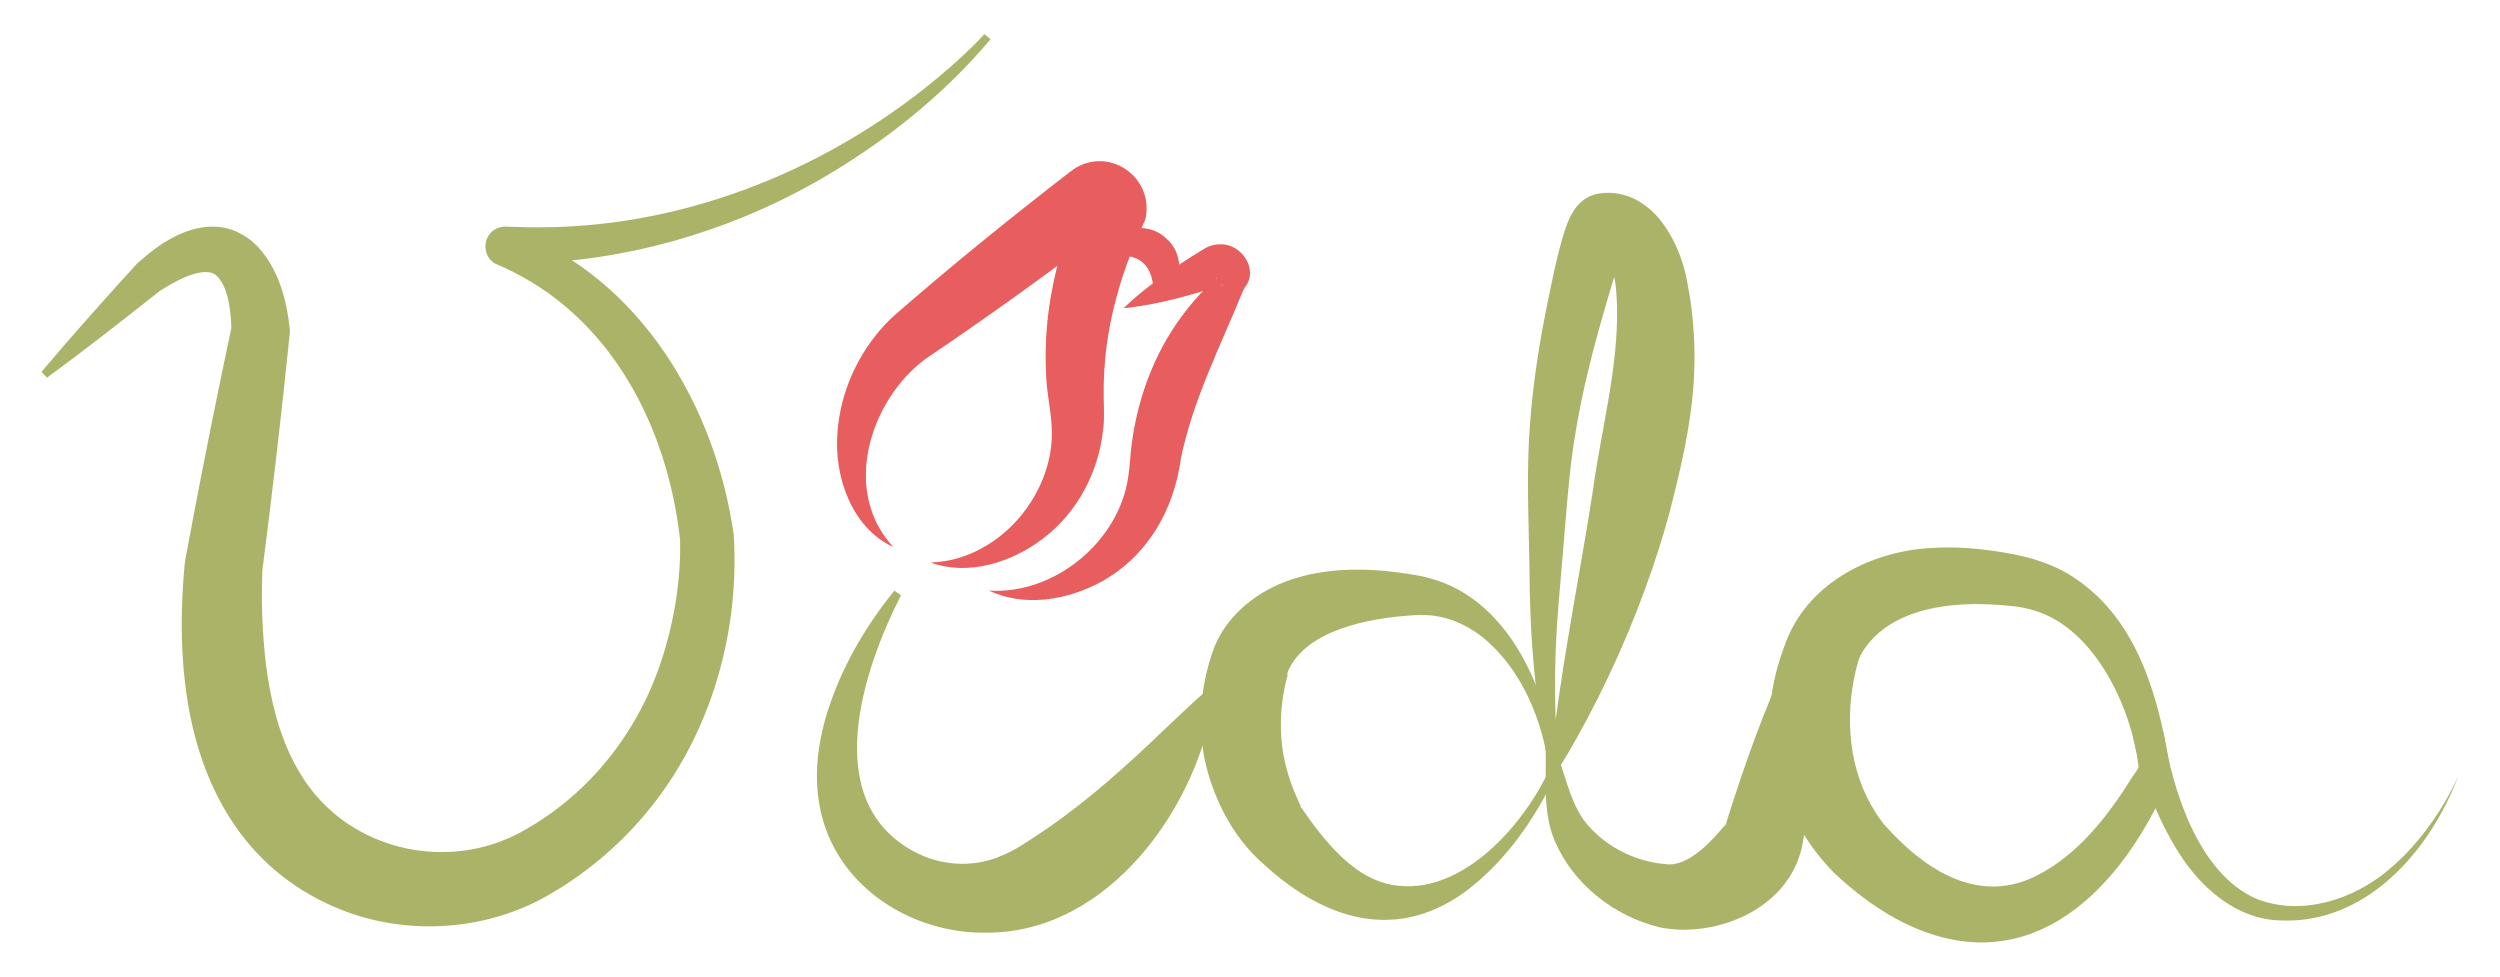
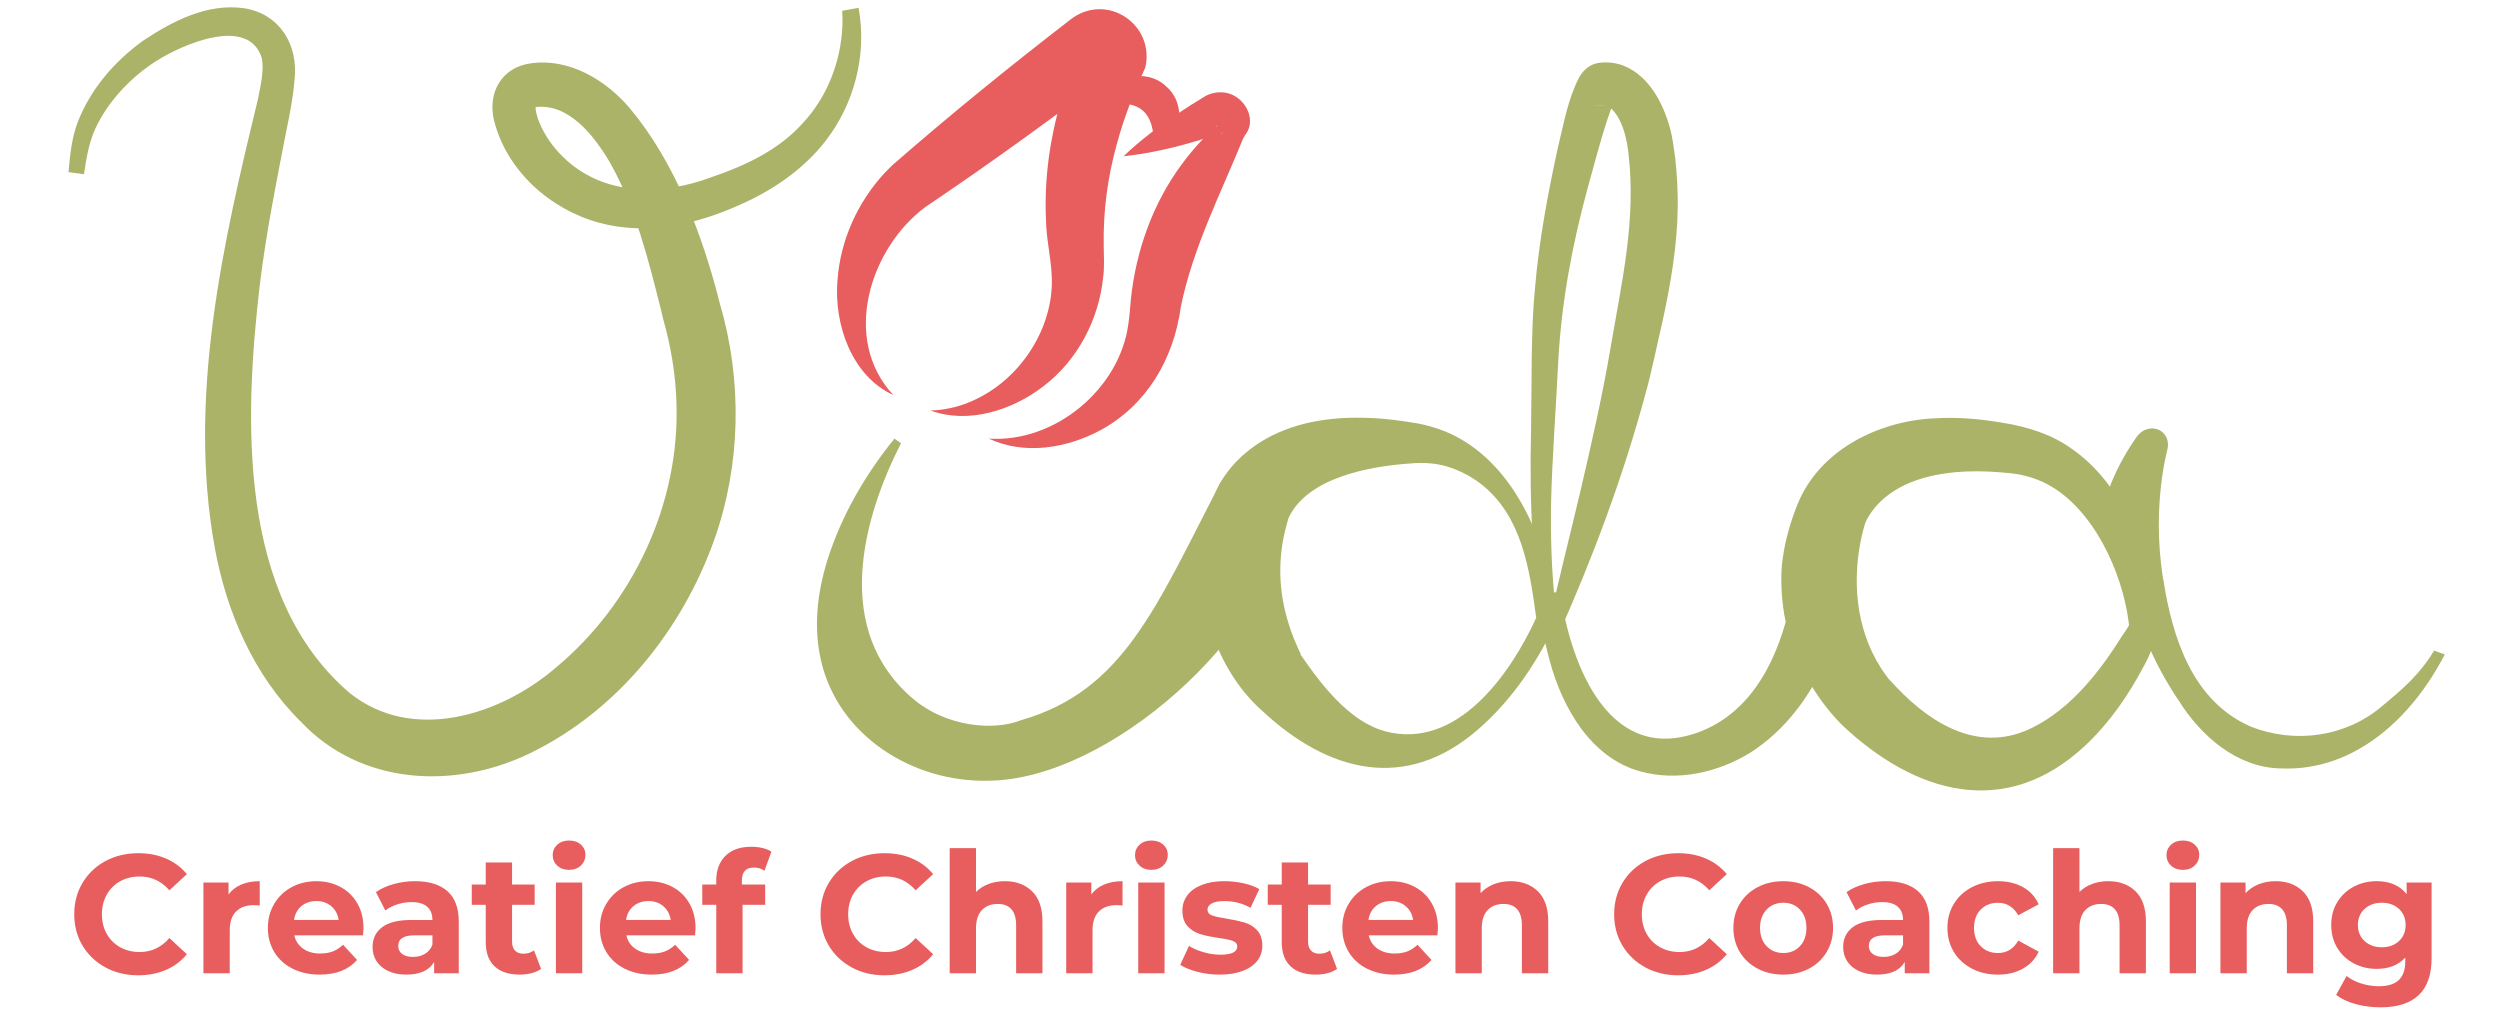
- <svg xmlns="http://www.w3.org/2000/svg" id="Layer_1" viewBox="0 0 1024 400">
+ <svg xmlns="http://www.w3.org/2000/svg" id="Layer_1" viewBox="0 0 1024 420">
  <defs>
    <style>.cls-1{fill:#e85d5d;}.cls-2{fill:#abb368;}</style>
  </defs>
-   <path class="cls-2" d="m369.05,243.8c-15.75,30.94-33.37,84.15,5.29,104.97,10.54,5.75,23.43,6.7,34.57,2.27,6.93-2.59,12.9-6.97,19.01-11.01,17.51-11.9,33.57-26.35,49.21-41.4,5.81-5.38,11.4-11.01,17.56-16.14,0,0,2.9,1.54,2.9,1.54-6.23,45.65-42.92,97.8-93.03,98-30.61.66-61.03-18.25-68.21-48.92-3.28-13.82-1.59-27.9,2.41-41,5.73-18.44,15.56-35.37,27.58-50.19,0,0,2.7,1.88,2.7,1.88h0Z" />
-   <path class="cls-2" d="m635.61,317.84c-6.95-27.99-9.04-57.34-9.16-86.15-.31-19.26-1.28-38.77.24-58.1,1.26-17.08,3.96-34.06,7.44-50.81,1.45-7.08,2.94-14.53,4.84-21.64,1.14-4.12,2.2-8.16,4.23-12.4,1.35-2.61,2.48-4.46,5.14-6.62,2.43-1.9,5.51-2.99,8.61-3,0,0-1.66.11-1.66.11,5.11-.84,11.09.4,15.47,2.93,7.52,4.36,11.66,10.44,15.16,17.36,2.5,5.17,4.15,10.44,5.17,16.02.2,1.22.88,4.77,1.09,6.05,1.43,9.42,2.11,19.1,1.83,28.61-.36,17.89-4.28,36.41-8.56,53.34-2.35,9.87-5.4,19.74-8.65,29.33-8.18,23.87-18.45,47-30.74,69.02-2.47,4.41-5.01,8.78-7.77,13.08,0,0-3.12-1.03-3.12-1.03.35-5.1.91-10.12,1.52-15.12,3.99-31.94,10.89-66.32,15.8-98.13,3.49-25.75,10.52-50.17,9.83-76.04-.2-2.82-.24-6.23-.73-9.01-.53-3.56-2.11-8.06-4.19-10.52,0-.05.18-.01.45,0,.27.02.6-.02.77-.1,0,0-1.66.11-1.66.11.53,0,1.07-.03,1.59-.11,2.62-.26,6-2.07,7.35-4.11,0,0,.11-.16.11-.16l.07-.13s.05-.1.05-.1c0-.03-.03,0-.08.08-.22.31-.61,1.09-.97,1.92-3.32,7.92-5.78,17.29-8.27,25.73-5.84,20.09-10.74,40.57-13.28,61.35-1.66,14.1-2.58,28.27-3.84,42.52-.72,8.14-1.8,20.28-2.2,28.38-.75,14.17-.74,28.38.14,42.55.32,4.73.73,9.46,1.22,14.2,0,0-3.24.57-3.24.57h0Z" />
-   <path class="cls-2" d="m634.57,315.32c-2.74-20.37-11.29-41.42-27.51-54.48-4.25-3.32-9.2-5.98-14.36-7.5-4.76-1.41-9.89-1.72-14.78-1.26-16.81,1.12-42.37,5.71-50.14,22.36-.13.31-.27.77-.38,1.08-.08.28-.22.68-.2.96,0,0,.04.05.04.05.02,0,.07-.05.09-.08.08-.14.1-.14.26-.56.05-.13.03-.06.02-.03,0,0-.05.17-.05.17-3.83,13.54-4.02,28.04.21,41.57,1.24,4.22,3.11,8.49,4.94,12.45,0,0,.04.14.04.14,0,0,.02.07.02.07,0,0-.02,0-.04,0-.03-.01,0,.04-.07-.02-.04-.03-.09-.08-.11-.09,0,0,.05.08.05.08,3.61,5.19,7.3,10.39,11.44,15.06,6.33,7.19,13.85,13.8,23.2,16.48,29.66,7.92,56.87-23.64,67.31-46.46h0Zm3.29.12l-.08.59-.03.19-.09.19c-7.75,16.75-18.16,32.35-32.16,44.55-29.71,25.88-61.47,17.61-88.33-7.4-10.71-9.39-17.88-22.25-22.01-35.77-5.19-17-4.05-35.53,2.01-52.15,3.96-10.4,12.21-18.55,21.76-23.88,12.49-6.89,27.04-8.86,41.09-8.35,6.97.19,13.83,1.12,20.67,2.28,5.78,1.11,11.52,3.04,16.7,5.88,25.34,13.97,37.26,46.54,40.45,73.87h0Z" />
-   <path class="cls-2" d="m405.72,16.07c-20.07,23.86-44.97,43.35-72.03,58.71-36.56,20.57-78.18,32.39-120.18,33.15-1.8.05-4.94.09-6.68.13-.5-.02.58.1,1.83-.21,6.73-1.67,7.29-11.16.84-13.64-.12-.05.11.04.15.05,0,0,.5.18.5.18,0,0,1,.36,1,.36,51.45,19.58,81.87,71.69,89.39,124.19,2.62,42.22-10.62,85.87-39.01,117.66-11.3,12.69-24.93,23.56-39.89,31.63-26.83,14.16-60.24,14.91-87.69,1.83-36.56-17.15-53.72-51.93-58.17-90.47-1.9-15.97-1.64-32.15-.18-48.11-.08.8.11-1.27.19-1.65,0,0,.17-.95.17-.95,4.44-23.94,9.11-47.9,14.03-71.74,1.12-5.38,3.73-18.08,4.88-23.31-.03.29.14-.97-.05.58-.07,2.73-.01.69-.03,1.27,0-.04,0-.08,0-.14,0,0,0-.34,0-.34-.09-7.02-1.21-18.82-6.83-22.92-2.11-1.38-5.82-.92-8.33-.15-4.46,1.16-9.6,4.11-14.02,6.88-4.47,3.48-15.28,12.08-21.69,17-8.13,6.32-16.35,12.53-24.67,18.65,0,0-2.25-2.4-2.25-2.4,6.65-7.89,13.41-15.68,20.25-23.37,5.99-6.83,12.6-14.04,18.71-20.8-.39.32.7-.63.67-.6,0,0,.2-.17.2-.17,0,0,.39-.34.39-.34l1.58-1.36c13.32-11.64,31.76-19.5,46.55-4.88,8.84,9.48,12.03,21.93,13.36,34.03-.01.74.06-1.14-.02,1.75,0,0-.19,1.78-.19,1.78-3.1,30.48-6.71,61.36-10.58,91.73,0,0-.49,3.81-.49,3.81,0,0-.12.95-.12.95.04-.22.23-2.14.14-1.17v.23c-.15,4.19-.21,8.93-.17,13.12.54,27,4.3,57.73,22.12,78.78,20.97,24.42,57.65,30.31,85.5,14.17,26.54-14.87,46.28-39.98,55.81-68.81,5.33-15.92,8.26-33.52,7.85-50.03-5.07-45.95-28.13-91.92-73.07-111.99-.42-.18-1.08-.45-1.5-.62-7.3-2.78-6.71-13.54.94-15.45,2.12-.42,2.17-.19,3.01-.22,1.33,0,4.26.15,5.59.16,4.98.25,9.95.02,14.93-.02,60.54-2.07,119.15-27.92,163.94-68.34,3.74-3.42,7.44-6.98,10.8-10.67,0,0,2.53,2.1,2.53,2.1h0Z" />
-   <path class="cls-2" d="m636.19,304.82c4.76,10.65,6.33,23.45,13.62,32.52,1.34,1.59,2.79,3.11,4.33,4.5,8.18,7.36,18.87,11.68,29.75,12.23,6.64-.11,13.14-5.7,17.67-10.47,1.98-1.96,3.53-4.11,5.3-5.85.03-.07,1.17-3.76,1.24-3.98,6.85-21.5,14.24-42.53,23.9-63.1,3.5-6.98,7.1-14.97,13.28-20.47,2.23-1.9,4.49-3.16,6.72-4.4,0,0,2.33,2.32,2.33,2.32-2.54,4.29-4.39,7.96-4.99,12.76-2.01,14.28-2.81,29.24-4.75,43.71-1.67,13.52-3.72,27.01-6.15,40.41-.91,5.88-3.65,12.02-7.05,16.5-11.23,15.2-33.74,22.15-51.92,18.25-18.46-4.61-34.95-17.52-42.52-35.06-3.38-7.65-3.85-16.45-3.85-24.25-.04-4.99.18-9.88-.1-14.83,0,0,3.19-.79,3.19-.79h0Z" />
-   <path class="cls-2" d="m876.11,315.15c-.03.39.04.97.02.76-.07-.8-.21-2.18-.32-3-2.8-21.83-15.37-49.17-35.13-59.75-4.94-2.67-10.33-4.23-15.86-4.84-6.24-.64-12.66-1.08-18.85-.81-14.69.5-30.38,4.2-39.99,15.24-2.16,2.54-4.32,5.76-5.05,8.78,0,0-.76,2.91-.76,2.91-4.64,19.55-3,41.12,8.05,58.35,1.03,1.68,2.36,3.43,3.28,4.67,1.16,1.2,2.35,2.61,3.51,3.77,15.96,16.78,36.92,28.86,59.39,17.34,16.67-8.46,28.91-24.17,38.76-39.94,1.2-1.71,2.47-3.53,3.37-5.38,0,0-.43,1.48-.43,1.48-.02.14-.02.29,0,.43h0Zm12.74.46c.02.6-.18,1.24-.23,1.84,0,0-.34.84-.34.84-1.78,4.54-3.27,9.1-5.67,13.34-6.86,12.98-14.91,24.85-25.92,35.14-34.73,32.18-73.88,20.54-105.41-9.22-12.93-13.09-21.69-30.04-25.07-48.15-.63-3.79-1.09-8.5-1.19-12.32-.12-4.08-.05-8.27.64-12.31,1.07-7.84,3.41-15.65,6.33-22.98,9.59-23.63,35.07-36.16,59.28-37.34,10.11-.66,20.07.24,29.9,1.93,10.36,1.68,20.7,4.81,29.33,10.87,24.87,16.96,33.45,47.62,38.06,75.63.13,1.08.28,1.47.28,2.73h0Z" />
-   <path class="cls-1" d="m404.94,241.9c27.23,1.82,53.63-20.41,57.22-46.83.46-2.72.78-7.56,1.06-10.37,2.09-19.79,9.02-39.27,20.9-55.25,4.68-6.32,9.95-12.16,16.15-17.04.07-.1-.77,1.4-.75,1.38-.77-.36-1.4.07-1.67.62-.6,1.26.36,2.48,1.74,2.54.47.03.98-.07,1.36-.37-.17.04-.51.16-.75.24-13.02,4.34-26.22,8.01-39.98,9.43,3.39-3.32,6.96-6.26,10.57-9.1,7.19-5.59,14.73-10.6,22.5-15.27,2.05-1.29,4.59-1.9,7.02-1.81,8.57.07,15.27,10.65,9.62,17.58-.01.02-.77,1.41-.78,1.42-9.33,22.89-20.47,44.53-25.46,68.73-2.89,21.49-14,40.34-32.86,50.62-13.99,7.5-31.28,10.33-45.87,3.46h0Z" />
-   <path class="cls-1" d="m365.89,224.04c-17.02-7.72-24.41-29.07-22.85-47.01,1.15-16.34,8.28-32.07,19.44-44.09,1.26-1.22,2.74-2.84,4.09-3.95,23.32-20.34,47.56-39.95,72.07-58.87,14.6-11.14,34.49,2.03,30.49,19.79-4.71,10.19-8.84,20.69-11.72,31.53-3.75,13.45-5.58,27.39-5.33,41.35.05,3.8.34,9.1-.21,12.85-1.73,17.48-10.55,34.3-24.59,44.91-12.8,9.83-30.79,15.52-46.16,9.83,7.78-.17,14.94-2.44,21.18-5.92,17.78-9.69,29.7-30.09,28.46-49.74-.38-7.41-2.22-14.91-2.32-22.38-.77-16.56,1.52-33.2,6.23-49.07,2.27-7.87,5.17-15.53,8.49-22.98,0,0-1.1,3.82-1.1,3.82-1.08,7.2,7.32,12.43,13.32,8.09-23.61,18.02-50.61,37.55-76.21,54.74-22.91,16.94-34.63,54.19-13.29,77.08h0Z" />
-   <path class="cls-1" d="m472.49,122.35c12.55-1.56,13.47-17.78,5.21-24.66-7.62-7.62-23.73-5.15-24.06,7.53,12.97-2.36,19.5,3.05,18.85,17.14Z" />
-   <path class="cls-2" d="m886.14,299.94c3.74,23.71,14.3,57.63,37.84,68.11,18.28,7.4,39.64.65,54.29-11.68,9.28-7.67,16.96-17.41,23.11-27.8,2.06-3.5,3.98-7.1,5.61-10.83-1.4,3.83-3.09,7.56-4.93,11.21-12.91,25.98-36.72,49.3-67.65,48.07-18.09-.23-32.98-13.32-42.05-27.87-8.57-13.53-14.14-28.5-17.94-43.95-.18-.88-.55-2.29-.71-3.24,0,0,12.42-2,12.42-2h0Z" />
+   <path class="cls-1" d="m43.22,396.26c-3.98-2.14-7.11-5.11-9.39-8.91-2.28-3.8-3.42-8.09-3.42-12.88s1.14-9.08,3.42-12.88c2.28-3.8,5.41-6.77,9.39-8.91,3.98-2.14,8.46-3.21,13.44-3.21,4.19,0,7.98.74,11.36,2.21,3.38,1.47,6.23,3.59,8.53,6.36l-7.18,6.63c-3.27-3.78-7.32-5.66-12.16-5.66-2.99,0-5.67.66-8.01,1.97s-4.18,3.14-5.49,5.49-1.97,5.02-1.97,8.01.66,5.67,1.97,8.01,3.14,4.18,5.49,5.49,5.02,1.97,8.01,1.97c4.83,0,8.89-1.91,12.16-5.73l7.18,6.63c-2.3,2.81-5.16,4.95-8.57,6.42-3.41,1.47-7.21,2.21-11.4,2.21-4.93,0-9.38-1.07-13.37-3.21Z" />
+   <path class="cls-1" d="m98.83,362.31c2.19-.92,4.71-1.38,7.56-1.38v9.95c-1.2-.09-2-.14-2.42-.14-3.09,0-5.5.86-7.25,2.59-1.75,1.73-2.62,4.32-2.62,7.77v17.55h-10.78v-37.16h10.29v4.9c1.29-1.8,3.03-3.15,5.21-4.08Z" />
+   <path class="cls-1" d="m148.67,383.1h-28.12c.51,2.3,1.7,4.12,3.59,5.46,1.89,1.34,4.24,2,7.05,2,1.93,0,3.65-.29,5.15-.86,1.5-.58,2.89-1.49,4.18-2.73l5.73,6.22c-3.5,4.01-8.61,6.01-15.33,6.01-4.19,0-7.9-.82-11.12-2.45-3.22-1.63-5.71-3.9-7.46-6.8-1.75-2.9-2.62-6.19-2.62-9.88s.86-6.92,2.59-9.84c1.73-2.92,4.1-5.2,7.12-6.84,3.02-1.63,6.39-2.45,10.12-2.45s6.93.78,9.88,2.35,5.26,3.81,6.94,6.74c1.68,2.92,2.52,6.32,2.52,10.19,0,.14-.07,1.11-.21,2.9Zm-25.21-11.95c-1.66,1.38-2.67,3.27-3.04,5.66h18.31c-.37-2.35-1.38-4.22-3.04-5.63-1.66-1.4-3.69-2.11-6.08-2.11s-4.49.69-6.15,2.07Z" />
+   <path class="cls-1" d="m183.28,365.04c3.08,2.74,4.63,6.87,4.63,12.4v21.21h-10.09v-4.63c-2.03,3.45-5.8,5.18-11.33,5.18-2.86,0-5.33-.48-7.43-1.45-2.1-.97-3.7-2.3-4.8-4.01-1.11-1.7-1.66-3.64-1.66-5.8,0-3.45,1.3-6.17,3.9-8.15,2.6-1.98,6.62-2.97,12.05-2.97h8.57c0-2.35-.71-4.16-2.14-5.42-1.43-1.27-3.57-1.9-6.42-1.9-1.98,0-3.93.31-5.84.93s-3.54,1.46-4.87,2.52l-3.87-7.53c2.03-1.43,4.46-2.53,7.29-3.32,2.83-.78,5.74-1.17,8.74-1.17,5.76,0,10.18,1.37,13.26,4.11Zm-9.19,25.63c1.43-.85,2.44-2.11,3.04-3.76v-3.8h-7.39c-4.42,0-6.63,1.45-6.63,4.35,0,1.38.54,2.48,1.62,3.28,1.08.81,2.57,1.21,4.46,1.21s3.48-.43,4.9-1.28Z" />
+   <path class="cls-1" d="m221.62,396.85c-1.06.78-2.36,1.37-3.9,1.76s-3.17.59-4.87.59c-4.42,0-7.84-1.13-10.26-3.38-2.42-2.26-3.63-5.57-3.63-9.95v-15.27h-5.73v-8.29h5.73v-9.05h10.78v9.05h9.26v8.29h-9.26v15.13c0,1.57.4,2.78,1.21,3.63.8.85,1.95,1.28,3.42,1.28,1.7,0,3.15-.46,4.35-1.38l2.9,7.6Z" />
+   <path class="cls-1" d="m228.25,354.57c-1.24-1.15-1.87-2.58-1.87-4.28s.62-3.13,1.87-4.28c1.24-1.15,2.85-1.73,4.84-1.73s3.59.55,4.83,1.66,1.87,2.49,1.87,4.14c0,1.8-.62,3.28-1.87,4.46-1.24,1.17-2.86,1.76-4.83,1.76s-3.59-.58-4.84-1.73Zm-.55,6.91h10.78v37.16h-10.78v-37.16Z" />
+   <path class="cls-1" d="m284.68,383.1h-28.12c.51,2.3,1.7,4.12,3.59,5.46,1.89,1.34,4.24,2,7.05,2,1.93,0,3.65-.29,5.15-.86,1.5-.58,2.89-1.49,4.18-2.73l5.73,6.22c-3.5,4.01-8.61,6.01-15.33,6.01-4.19,0-7.9-.82-11.12-2.45-3.22-1.63-5.71-3.9-7.46-6.8-1.75-2.9-2.62-6.19-2.62-9.88s.86-6.92,2.59-9.84c1.73-2.92,4.1-5.2,7.12-6.84,3.02-1.63,6.39-2.45,10.12-2.45s6.93.78,9.88,2.35,5.26,3.81,6.94,6.74c1.68,2.92,2.52,6.32,2.52,10.19,0,.14-.07,1.11-.21,2.9Zm-25.21-11.95c-1.66,1.38-2.67,3.27-3.04,5.66h18.31c-.37-2.35-1.38-4.22-3.04-5.63-1.66-1.4-3.69-2.11-6.08-2.11s-4.49.69-6.15,2.07Z" />
+   <path class="cls-1" d="m303.89,362.31h9.53v8.29h-9.26v28.05h-10.78v-28.05h-5.73v-8.29h5.73v-1.66c0-4.24,1.25-7.6,3.76-10.09,2.51-2.49,6.04-3.73,10.6-3.73,1.61,0,3.14.17,4.59.52,1.45.35,2.66.84,3.63,1.49l-2.83,7.81c-1.24-.87-2.69-1.31-4.35-1.31-3.27,0-4.9,1.8-4.9,5.39v1.59Z" />
+   <path class="cls-1" d="m348.89,396.26c-3.98-2.14-7.11-5.11-9.39-8.91-2.28-3.8-3.42-8.09-3.42-12.88s1.14-9.08,3.42-12.88c2.28-3.8,5.41-6.77,9.39-8.91,3.98-2.14,8.46-3.21,13.44-3.21,4.19,0,7.98.74,11.36,2.21,3.38,1.47,6.23,3.59,8.53,6.36l-7.18,6.63c-3.27-3.78-7.32-5.66-12.16-5.66-2.99,0-5.67.66-8.01,1.97s-4.18,3.14-5.49,5.49-1.97,5.02-1.97,8.01.66,5.67,1.97,8.01,3.14,4.18,5.49,5.49,5.02,1.97,8.01,1.97c4.83,0,8.89-1.91,12.16-5.73l7.18,6.63c-2.3,2.81-5.16,4.95-8.57,6.42-3.41,1.47-7.21,2.21-11.4,2.21-4.93,0-9.38-1.07-13.37-3.21Z" />
+   <path class="cls-1" d="m422.74,365.07c2.83,2.76,4.25,6.86,4.25,12.3v21.28h-10.78v-19.62c0-2.95-.65-5.15-1.93-6.6-1.29-1.45-3.16-2.18-5.6-2.18-2.72,0-4.88.84-6.49,2.52-1.61,1.68-2.42,4.18-2.42,7.5v18.38h-10.78v-51.26h10.78v17.96c1.43-1.43,3.15-2.52,5.18-3.28s4.24-1.14,6.63-1.14c4.6,0,8.32,1.38,11.16,4.14Z" />
+   <path class="cls-1" d="m452.23,362.31c2.19-.92,4.71-1.38,7.56-1.38v9.95c-1.2-.09-2-.14-2.42-.14-3.09,0-5.5.86-7.25,2.59-1.75,1.73-2.62,4.32-2.62,7.77v17.55h-10.78v-37.16h10.29v4.9c1.29-1.8,3.03-3.15,5.21-4.08Z" />
+   <path class="cls-1" d="m466.77,354.57c-1.24-1.15-1.87-2.58-1.87-4.28s.62-3.13,1.87-4.28c1.24-1.15,2.85-1.73,4.84-1.73s3.59.55,4.83,1.66,1.87,2.49,1.87,4.14c0,1.8-.62,3.28-1.87,4.46-1.24,1.17-2.86,1.76-4.83,1.76s-3.59-.58-4.84-1.73Zm-.55,6.91h10.78v37.16h-10.78v-37.16Z" />
+   <path class="cls-1" d="m490.47,398.06c-2.95-.76-5.3-1.72-7.05-2.87l3.59-7.74c1.66,1.06,3.66,1.92,6.01,2.59,2.35.67,4.65,1,6.91,1,4.56,0,6.84-1.13,6.84-3.38,0-1.06-.62-1.82-1.87-2.28s-3.16-.85-5.73-1.17c-3.04-.46-5.55-.99-7.53-1.59-1.98-.6-3.7-1.66-5.15-3.18-1.45-1.52-2.18-3.68-2.18-6.49,0-2.35.68-4.43,2.04-6.25,1.36-1.82,3.34-3.23,5.94-4.25,2.6-1.01,5.68-1.52,9.22-1.52,2.62,0,5.24.29,7.84.86,2.6.58,4.75,1.37,6.46,2.38l-3.59,7.67c-3.27-1.84-6.84-2.76-10.71-2.76-2.3,0-4.03.32-5.18.97-1.15.65-1.73,1.47-1.73,2.49,0,1.15.62,1.96,1.87,2.42,1.24.46,3.22.9,5.94,1.31,3.04.51,5.53,1.05,7.46,1.62s3.61,1.62,5.04,3.14c1.43,1.52,2.14,3.64,2.14,6.36,0,2.3-.69,4.35-2.07,6.15-1.38,1.8-3.4,3.19-6.04,4.18-2.65.99-5.79,1.49-9.43,1.49-3.09,0-6.1-.38-9.05-1.14Z" />
+   <path class="cls-1" d="m547.66,396.85c-1.06.78-2.36,1.37-3.9,1.76s-3.17.59-4.87.59c-4.42,0-7.84-1.13-10.26-3.38-2.42-2.26-3.63-5.57-3.63-9.95v-15.27h-5.73v-8.29h5.73v-9.05h10.78v9.05h9.26v8.29h-9.26v15.13c0,1.57.4,2.78,1.21,3.63.8.85,1.95,1.28,3.42,1.28,1.7,0,3.15-.46,4.35-1.38l2.9,7.6Z" />
+   <path class="cls-1" d="m588.76,383.1h-28.12c.51,2.3,1.7,4.12,3.59,5.46,1.89,1.34,4.24,2,7.05,2,1.93,0,3.65-.29,5.15-.86,1.5-.58,2.89-1.49,4.18-2.73l5.73,6.22c-3.5,4.01-8.61,6.01-15.33,6.01-4.19,0-7.9-.82-11.12-2.45-3.22-1.63-5.71-3.9-7.46-6.8-1.75-2.9-2.62-6.19-2.62-9.88s.86-6.92,2.59-9.84c1.73-2.92,4.1-5.2,7.12-6.84,3.02-1.63,6.39-2.45,10.12-2.45s6.93.78,9.88,2.35,5.26,3.81,6.94,6.74c1.68,2.92,2.52,6.32,2.52,10.19,0,.14-.07,1.11-.21,2.9Zm-25.21-11.95c-1.66,1.38-2.67,3.27-3.04,5.66h18.31c-.37-2.35-1.38-4.22-3.04-5.63-1.66-1.4-3.69-2.11-6.08-2.11s-4.49.69-6.15,2.07Z" />
+   <path class="cls-1" d="m629.9,365.07c2.83,2.76,4.25,6.86,4.25,12.3v21.28h-10.78v-19.62c0-2.95-.65-5.15-1.93-6.6-1.29-1.45-3.16-2.18-5.6-2.18-2.72,0-4.88.84-6.49,2.52-1.61,1.68-2.42,4.18-2.42,7.5v18.38h-10.78v-37.16h10.29v4.35c1.43-1.57,3.2-2.77,5.32-3.63,2.12-.85,4.44-1.28,6.98-1.28,4.6,0,8.32,1.38,11.16,4.14Z" />
+   <path class="cls-1" d="m673.97,396.26c-3.98-2.14-7.11-5.11-9.39-8.91-2.28-3.8-3.42-8.09-3.42-12.88s1.14-9.08,3.42-12.88c2.28-3.8,5.41-6.77,9.39-8.91,3.98-2.14,8.46-3.21,13.44-3.21,4.19,0,7.98.74,11.36,2.21,3.38,1.47,6.23,3.59,8.53,6.36l-7.18,6.63c-3.27-3.78-7.32-5.66-12.16-5.66-2.99,0-5.67.66-8.01,1.97s-4.18,3.14-5.49,5.49-1.97,5.02-1.97,8.01.66,5.67,1.97,8.01,3.14,4.18,5.49,5.49,5.02,1.97,8.01,1.97c4.83,0,8.89-1.91,12.16-5.73l7.18,6.63c-2.3,2.81-5.16,4.95-8.57,6.42-3.41,1.47-7.21,2.21-11.4,2.21-4.93,0-9.38-1.07-13.37-3.21Z" />
+   <path class="cls-1" d="m719.91,396.75c-3.11-1.63-5.54-3.9-7.29-6.8-1.75-2.9-2.62-6.19-2.62-9.88s.87-6.98,2.62-9.88c1.75-2.9,4.18-5.17,7.29-6.8s6.62-2.45,10.54-2.45,7.41.82,10.5,2.45c3.08,1.63,5.5,3.9,7.25,6.8,1.75,2.9,2.62,6.2,2.62,9.88s-.88,6.98-2.62,9.88c-1.75,2.9-4.17,5.17-7.25,6.8-3.09,1.63-6.59,2.45-10.5,2.45s-7.43-.82-10.54-2.45Zm17.34-9.19c1.77-1.87,2.66-4.36,2.66-7.5s-.89-5.63-2.66-7.5c-1.77-1.87-4.04-2.8-6.8-2.8s-5.04.93-6.84,2.8-2.69,4.36-2.69,7.5.9,5.63,2.69,7.5,4.08,2.8,6.84,2.8,5.03-.93,6.8-2.8Z" />
+   <path class="cls-1" d="m785.64,365.04c3.08,2.74,4.63,6.87,4.63,12.4v21.21h-10.09v-4.63c-2.03,3.45-5.8,5.18-11.33,5.18-2.86,0-5.33-.48-7.43-1.45-2.1-.97-3.7-2.3-4.8-4.01-1.11-1.7-1.66-3.64-1.66-5.8,0-3.45,1.3-6.17,3.9-8.15,2.6-1.98,6.62-2.97,12.05-2.97h8.57c0-2.35-.71-4.16-2.14-5.42-1.43-1.27-3.57-1.9-6.42-1.9-1.98,0-3.93.31-5.84.93s-3.54,1.46-4.87,2.52l-3.87-7.53c2.03-1.43,4.46-2.53,7.29-3.32,2.83-.78,5.74-1.17,8.74-1.17,5.76,0,10.18,1.37,13.26,4.11Zm-9.19,25.63c1.43-.85,2.44-2.11,3.04-3.76v-3.8h-7.39c-4.42,0-6.63,1.45-6.63,4.35,0,1.38.54,2.48,1.62,3.28,1.08.81,2.57,1.21,4.46,1.21s3.48-.43,4.9-1.28Z" />
+   <path class="cls-1" d="m807.71,396.75c-3.16-1.63-5.62-3.9-7.39-6.8-1.77-2.9-2.66-6.19-2.66-9.88s.89-6.98,2.66-9.88c1.77-2.9,4.24-5.17,7.39-6.8,3.15-1.63,6.71-2.45,10.67-2.45s7.33.82,10.26,2.45c2.92,1.63,5.05,3.97,6.39,7.01l-8.36,4.49c-1.93-3.41-4.72-5.11-8.36-5.11-2.81,0-5.14.92-6.98,2.76-1.84,1.84-2.76,4.35-2.76,7.53s.92,5.69,2.76,7.53c1.84,1.84,4.17,2.76,6.98,2.76,3.68,0,6.47-1.7,8.36-5.11l8.36,4.56c-1.34,2.95-3.47,5.25-6.39,6.91-2.92,1.66-6.34,2.49-10.26,2.49s-7.52-.82-10.67-2.45Z" />
+   <path class="cls-1" d="m874.71,365.07c2.83,2.76,4.25,6.86,4.25,12.3v21.28h-10.78v-19.62c0-2.95-.65-5.15-1.93-6.6-1.29-1.45-3.16-2.18-5.6-2.18-2.72,0-4.88.84-6.49,2.52-1.61,1.68-2.42,4.18-2.42,7.5v18.38h-10.78v-51.26h10.78v17.96c1.43-1.43,3.15-2.52,5.18-3.28s4.24-1.14,6.63-1.14c4.6,0,8.32,1.38,11.16,4.14Z" />
+   <path class="cls-1" d="m889.26,354.57c-1.24-1.15-1.87-2.58-1.87-4.28s.62-3.13,1.87-4.28c1.24-1.15,2.85-1.73,4.84-1.73s3.59.55,4.83,1.66,1.87,2.49,1.87,4.14c0,1.8-.62,3.28-1.87,4.46-1.24,1.17-2.86,1.76-4.83,1.76s-3.59-.58-4.84-1.73Zm-.55,6.91h10.78v37.16h-10.78v-37.16Z" />
+   <path class="cls-1" d="m943.24,365.07c2.83,2.76,4.25,6.86,4.25,12.3v21.28h-10.78v-19.62c0-2.95-.65-5.15-1.93-6.6-1.29-1.45-3.16-2.18-5.6-2.18-2.72,0-4.88.84-6.49,2.52-1.61,1.68-2.42,4.18-2.42,7.5v18.38h-10.78v-37.16h10.29v4.35c1.43-1.57,3.2-2.77,5.32-3.63,2.12-.85,4.44-1.28,6.98-1.28,4.6,0,8.32,1.38,11.16,4.14Z" />
+   <path class="cls-1" d="m995.98,361.48v30.95c0,6.81-1.77,11.88-5.32,15.2-3.55,3.32-8.73,4.97-15.54,4.97-3.59,0-7-.44-10.22-1.31-3.22-.88-5.9-2.14-8.01-3.8l4.28-7.74c1.56,1.29,3.54,2.31,5.94,3.07,2.39.76,4.79,1.14,7.18,1.14,3.73,0,6.48-.84,8.25-2.52,1.77-1.68,2.66-4.22,2.66-7.63v-1.59c-2.81,3.09-6.72,4.63-11.74,4.63-3.41,0-6.53-.75-9.36-2.25-2.83-1.5-5.08-3.6-6.74-6.32-1.66-2.72-2.49-5.85-2.49-9.39s.83-6.68,2.49-9.39c1.66-2.72,3.9-4.82,6.74-6.32,2.83-1.5,5.95-2.25,9.36-2.25,5.39,0,9.49,1.77,12.3,5.32v-4.77h10.22Zm-13.37,24c1.82-1.68,2.73-3.88,2.73-6.6s-.91-4.92-2.73-6.6c-1.82-1.68-4.16-2.52-7.01-2.52s-5.21.84-7.05,2.52c-1.84,1.68-2.76,3.88-2.76,6.6s.92,4.92,2.76,6.6c1.84,1.68,4.19,2.52,7.05,2.52s5.19-.84,7.01-2.52Z" />
+   <path class="cls-2" d="m500.01,197.48c-26.57,51.09-39.64,85.45-81.94,97.56-11.15,4.43-30.43,2.6-43.73-8.52-33.69-28.17-21.04-74.04-5.29-104.97h0s-2.7-1.88-2.7-1.88c-12.01,14.83-21.85,31.75-27.58,50.19-4,13.1-5.69,27.18-2.41,41,7.18,30.68,37.6,49.58,68.21,48.92,50.11-.2,115.73-60.75,121.96-106.4l-17.36-26.96" />
+   <path class="cls-2" d="m527.1,214.6c-3.83,13.54-3.55,27.22.68,40.75,1.24,4.22,3.11,8.49,4.94,12.45,0,0,.04.14.04.14l.02.07s-.02,0-.04,0c-.03-.01,0,.04-.07-.02-.04-.03-.09-.08-.11-.09l.05.08c3.61,5.19,7.3,10.39,11.44,15.06,6.33,7.19,13.85,13.8,23.2,16.48,29.66,7.92,51.54-23.64,61.98-46.46h0c-2.74-20.37-5.96-41.42-22.18-54.48-4.25-3.32-9.2-5.98-14.36-7.5-4.76-1.41-9.89-1.72-14.78-1.26-16.81,1.12-42.37,5.71-50.14,22.36l-.68,2.42Zm110.76,38.59l-.08.59-.03.19-.09.19c-7.75,16.75-18.16,32.35-32.16,44.55-29.71,25.88-61.47,17.61-88.33-7.4-10.71-9.39-17.88-22.25-22.01-35.77-5.19-17-4.05-35.53,2.01-52.15,3.96-10.4,12.21-18.55,21.76-23.88,12.49-6.89,27.04-8.86,41.09-8.35,6.97.19,13.83,1.12,20.67,2.28,5.78,1.11,11.52,3.04,16.7,5.88,25.34,13.97,37.26,46.54,40.45,73.87h0Z" />
+   <path class="cls-2" d="m872.18,256.92c-.02.37.04.92.02.71-.06-.75-.2-2.06-.3-2.83-2.64-20.59-14.5-46.38-33.14-56.36-4.66-2.51-9.74-3.99-14.96-4.57-5.88-.6-11.95-1.01-17.78-.76-13.86.47-28.66,3.96-37.72,14.37-2.04,2.39-4.07,5.43-4.77,8.29,0,0-.72,2.74-.72,2.74-4.38,18.44-2.83,38.79,7.59,55.04.97,1.59,2.23,3.23,3.1,4.4,1.09,1.13,2.22,2.46,3.31,3.56,15.06,15.83,34.82,27.22,56.03,16.35,15.72-7.98,27.27-22.8,36.56-37.67,1.13-1.61,2.33-3.33,3.18-5.08l-.41,1.4c-.02.13-.02.27,0,.41h0Zm12.02.43c.02.56-.17,1.17-.21,1.73,0,0-.32.79-.32.79-1.68,4.28-3.08,8.58-5.35,12.59-6.47,12.24-14.07,23.44-24.45,33.15-32.76,30.35-69.69,19.38-99.43-8.7-12.19-12.34-20.46-28.34-23.65-45.42-.59-3.57-1.03-8.01-1.12-11.62-.11-3.85-.04-7.8.61-11.61,1.01-7.39,3.22-14.76,5.97-21.68,9.04-22.29,33.08-34.11,55.92-35.22,9.54-.62,18.93.23,28.2,1.82,9.77,1.58,19.52,4.53,27.67,10.26,23.46,15.99,31.55,44.92,35.9,71.34.12,1.02.26,1.39.26,2.57h0Z" />
+   <path class="cls-1" d="m404.94,179.65c27.23,1.82,53.63-20.41,57.22-46.83.46-2.72.78-7.56,1.06-10.37,2.09-19.79,9.02-39.27,20.9-55.25,4.68-6.32,9.95-12.16,16.15-17.04.07-.1-.77,1.4-.75,1.38-.77-.36-1.4.07-1.67.62-.6,1.26.36,2.48,1.74,2.54.47.03.98-.07,1.36-.37-.17.04-.51.16-.75.24-13.02,4.34-26.22,8.01-39.98,9.43,3.39-3.32,6.96-6.26,10.57-9.1,7.19-5.59,14.73-10.6,22.5-15.27,2.05-1.29,4.59-1.9,7.02-1.81,8.57.07,15.27,10.65,9.62,17.58-.01.02-.77,1.41-.78,1.42-9.33,22.89-20.47,44.53-25.46,68.73-2.89,21.49-14,40.34-32.86,50.62-13.99,7.5-31.28,10.33-45.87,3.46h0Z" />
+   <path class="cls-1" d="m365.89,161.79c-17.02-7.72-24.41-29.07-22.85-47.01,1.15-16.34,8.28-32.07,19.44-44.09,1.26-1.22,2.74-2.84,4.09-3.95,23.32-20.34,47.56-39.95,72.07-58.87,14.6-11.14,34.49,2.03,30.49,19.79-4.71,10.19-8.84,20.69-11.72,31.53-3.75,13.45-5.58,27.39-5.33,41.35.05,3.8.34,9.1-.21,12.85-1.73,17.48-10.55,34.3-24.59,44.91-12.8,9.83-30.79,15.52-46.16,9.83,7.78-.17,14.94-2.44,21.18-5.92,17.78-9.69,29.7-30.09,28.46-49.74-.38-7.41-2.22-14.91-2.32-22.38-.77-16.56,1.52-33.2,6.23-49.07,2.27-7.87,5.17-15.53,8.49-22.98,0,0-1.1,3.82-1.1,3.82-1.08,7.2,7.32,12.43,13.32,8.09-23.61,18.02-50.61,37.55-76.21,54.74-22.91,16.94-34.63,54.19-13.29,77.08h0Z" />
+   <path class="cls-1" d="m472.49,60.1c12.55-1.56,13.47-17.78,5.21-24.66-7.62-7.62-23.73-5.15-24.06,7.53,12.97-2.36,19.5,3.05,18.85,17.14Z" />
+   <path class="cls-2" d="m873.72,239.7l12.42-2c3.74,23.71,11.91,49.3,35.46,59.78,18.28,7.4,39.13,4.33,53.79-8,8.88-7.34,15.61-13.09,21.62-22.98.27.13,4.1,1.43,4.36,1.56-13.06,25.42-36.56,47.91-66.95,46.7-18.09-.23-32.98-13.32-42.05-27.87,0,0-17.34-24.48-18.65-46.44" />
+   <path class="cls-2" d="m886.14,177.41c1.7,1.73,2.22,4.28,1.64,6.64-.92,3.74-1.66,7.53-2.19,11.36-1.84,13.32-1.77,26.87.16,40.14.13.84.28,1.77.43,2.45l-11.9,1.54c-.14-5.43-.02-10.93.38-16.43l-5.82.75c-.02-3.1.13-6.2.45-9.28-2.8-1.75-5.49-3.67-8.24-5.52,2.79-10.8,7.68-21.03,14.14-30.14,1.46-2.06,3.79-3.45,6.32-3.42,1.54.01,3.22.47,4.64,1.92Z" />
+   <path class="cls-2" d="m351.67,3.18c3.55,19.14-1.71,39.43-13.72,54.8-9.1,11.58-21.48,19.97-34.77,25.84-17.71,8.05-38.11,12.71-57.56,7.47-20.29-5.44-38.3-21.48-43.34-42.3-2.54-11.13,3.22-21.35,14.96-23.02,15.82-2.35,30.96,6.84,40.69,18.32,18.71,22.33,30,52.46,36.99,80.31,9.21,31.44,8.58,65.88-2.46,96.79-13.22,36.77-39.45,69.51-74.88,86.9-31.06,15.27-69.7,13.54-94.43-12.75-19.28-19.03-30.33-44.84-35.15-71.03-11.32-62,3.54-125.71,17.63-183.78,1.05-5.53,2.57-11.44,1.64-16.81-5.34-17.73-32.71-5.66-43.23,1.05-10.39,6.6-19.82,16.52-24.99,27.72-2.7,5.91-3.65,12.13-4.67,18.67,0,0-6.32-.85-6.32-.85.6-6.8,1.3-14.13,3.86-20.71,5.38-13.58,14.93-24.6,26.64-33.1,12.17-8.1,26.57-15.57,41.7-13.29,14.6,2.48,22.02,15.27,20.37,29.27-.55,7.17-1.93,13.97-3.33,20.83-4.1,20.96-8.22,41.56-10.82,62.62-6.53,55.41-9.23,128.31,36.64,167.63,25.58,20.59,61.44,9.45,84.32-10.1,31.87-26.41,51.16-67.51,49.63-109-.38-11.5-2.27-22.85-5.43-33.96,0,0-.81-3.43-.81-3.43-5.16-20.6-10.48-42.06-20.9-60.53-6.6-11.31-17.25-24.81-30.94-22.81-.11.04.07-.04.23-.26.19-.2.27-.47.25-.45-.41,1.57.6,5.02,1.5,7.08,2.16,5.14,5.43,9.85,9.46,13.79,16.29,16.21,40.44,16.26,61.07,8.45,13.79-4.67,27.58-11.16,37.37-22.16,9.93-10.61,15.59-25.21,16.17-39.78.12-2.04.07-4.18-.08-6.18,0,0,6.71-1.2,6.71-1.2h0Z" />
+   <path class="cls-2" d="m633.28,264.05c-5.69-28.73-6.88-58.48-6.16-87.73.31-17.5-.13-41.54,1.65-58.72,1.67-19.39,5.39-39.29,9.61-58.31,2.28-9.27,3.91-18.85,8.43-27.58,1.27-2.22,3.15-4.22,5.54-5.25,1.16-.5,2.56-.79,3.83-.81,0,0-1.12.07-1.12.07,3.36-.41,6.77-.02,9.95,1.17,10.7,4.36,16.27,15.66,19.01,25.57,1.1,3.93,1.62,8.42,2.18,12.47.7,6.62,1.1,13.4,1,20.04-.19,15.64-2.9,31.26-6.18,46.45-2.04,8.66-4.58,21.22-6.98,29.69-9.24,34.27-21.74,67.68-36.23,100.02,0,0-4.36-1.44-4.36-1.44,4.36-19.75,9.33-39.25,13.94-58.73,4.47-19.18,9-39.04,12.27-58.39,4.67-27.33,10.51-52.42,7.41-79.22-.69-6.85-2.63-15.4-8.09-19.77-.79-.48-1.08-.54-1.68-.54,0,0-4.92-.02-4.92-.02,1.33-.03,4.4.28,5.67-.12,1.29-.35,2.56-.98,3.45-1.99.08-.07.15-.16.21-.25.03-.06.04-.06.03-.05-.01.03,0-.03-.04.04-1.52,2.66-2.48,5.89-3.56,9.01-2.54,7.64-5.65,19.58-7.88,27.53-6.27,23.09-10.66,46.46-11.98,70.42-.76,16.59-2.61,41.56-2.95,57.98-.27,14.42.21,28.84,1.76,43.18.52,4.78,1.15,9.54,1.88,14.29l-5.68,1h0Z" />
+   <path class="cls-2" d="m639.04,242.48c4.37,30.46,20.48,72.13,58.39,56.78,27.05-11.3,35.88-43.58,38.89-70.44.39-3.87.65-7.74.7-11.61,0-.21,0-.51,0-.59,0,0,24.31.7,24.31.7-.17,2.49-.46,5.12-.79,7.58-4.52,31-15.7,65.37-43.44,83.29-13.35,8.25-29.98,12.02-45.39,7.74-20.27-5.65-31.79-26.29-36.86-44.98-2.54-9.16-4.14-18.29-4.75-27.79,0,0,8.95-.68,8.95-.68h0Z" />
</svg>
